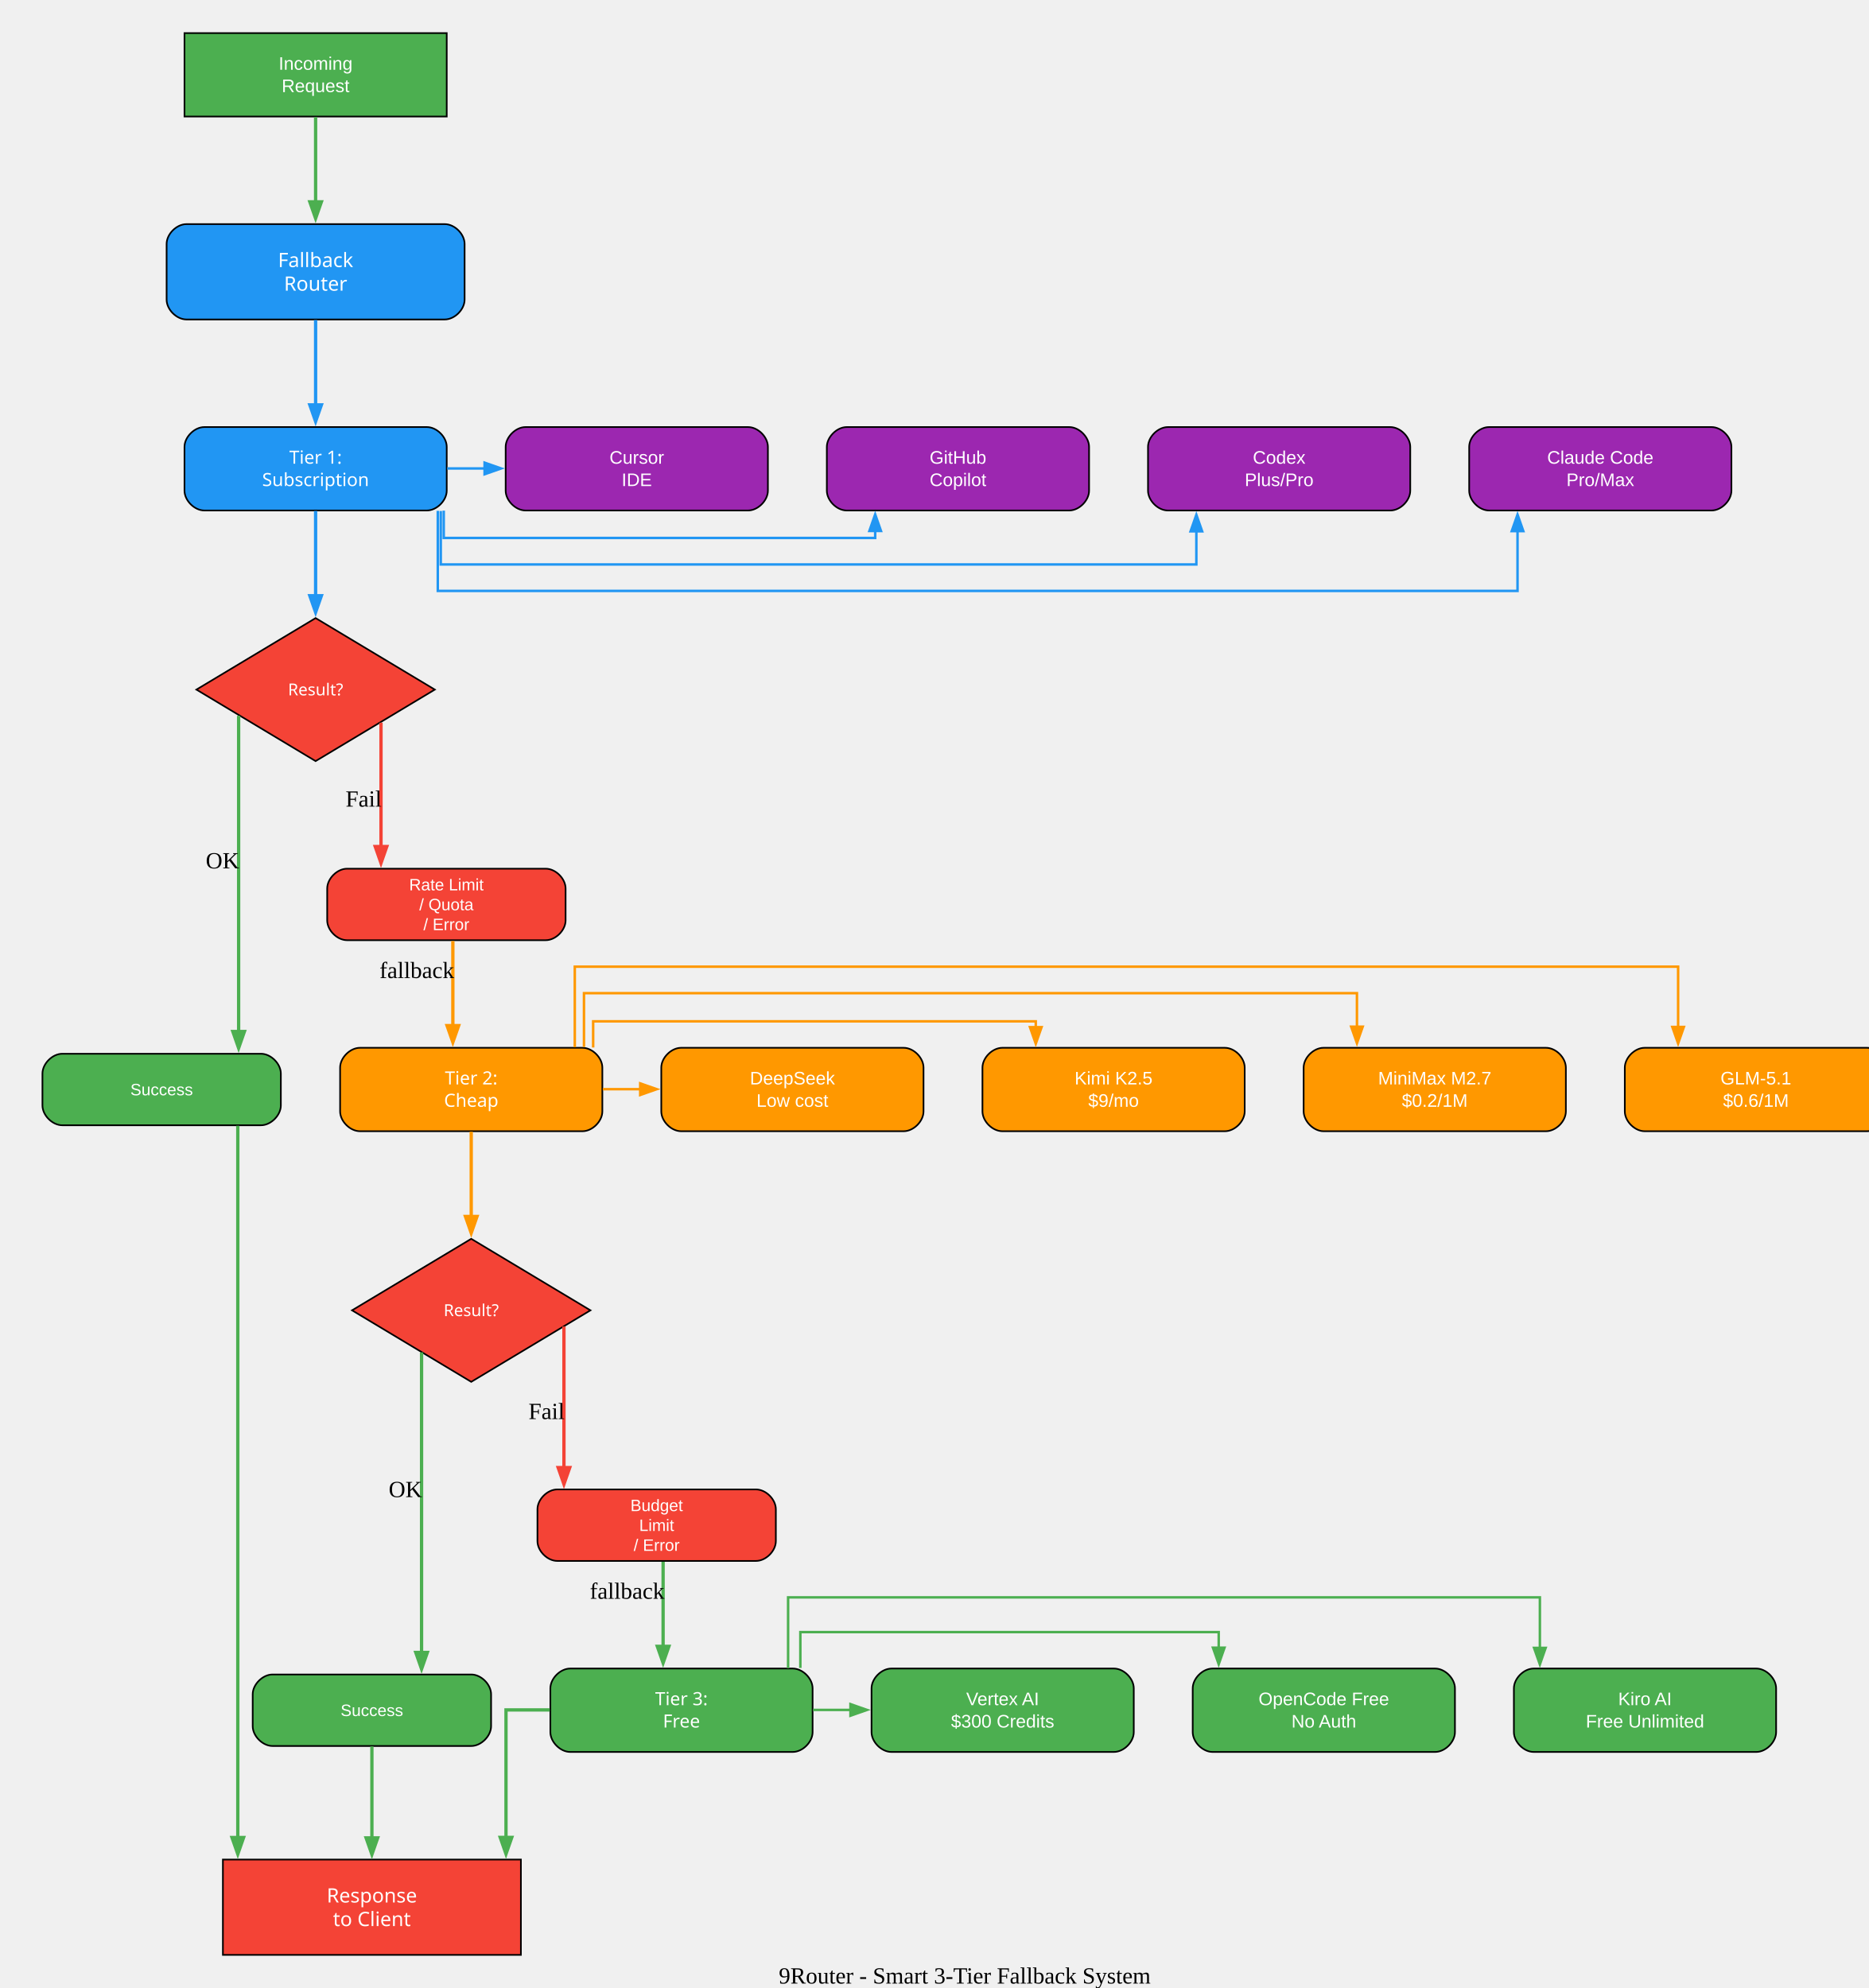
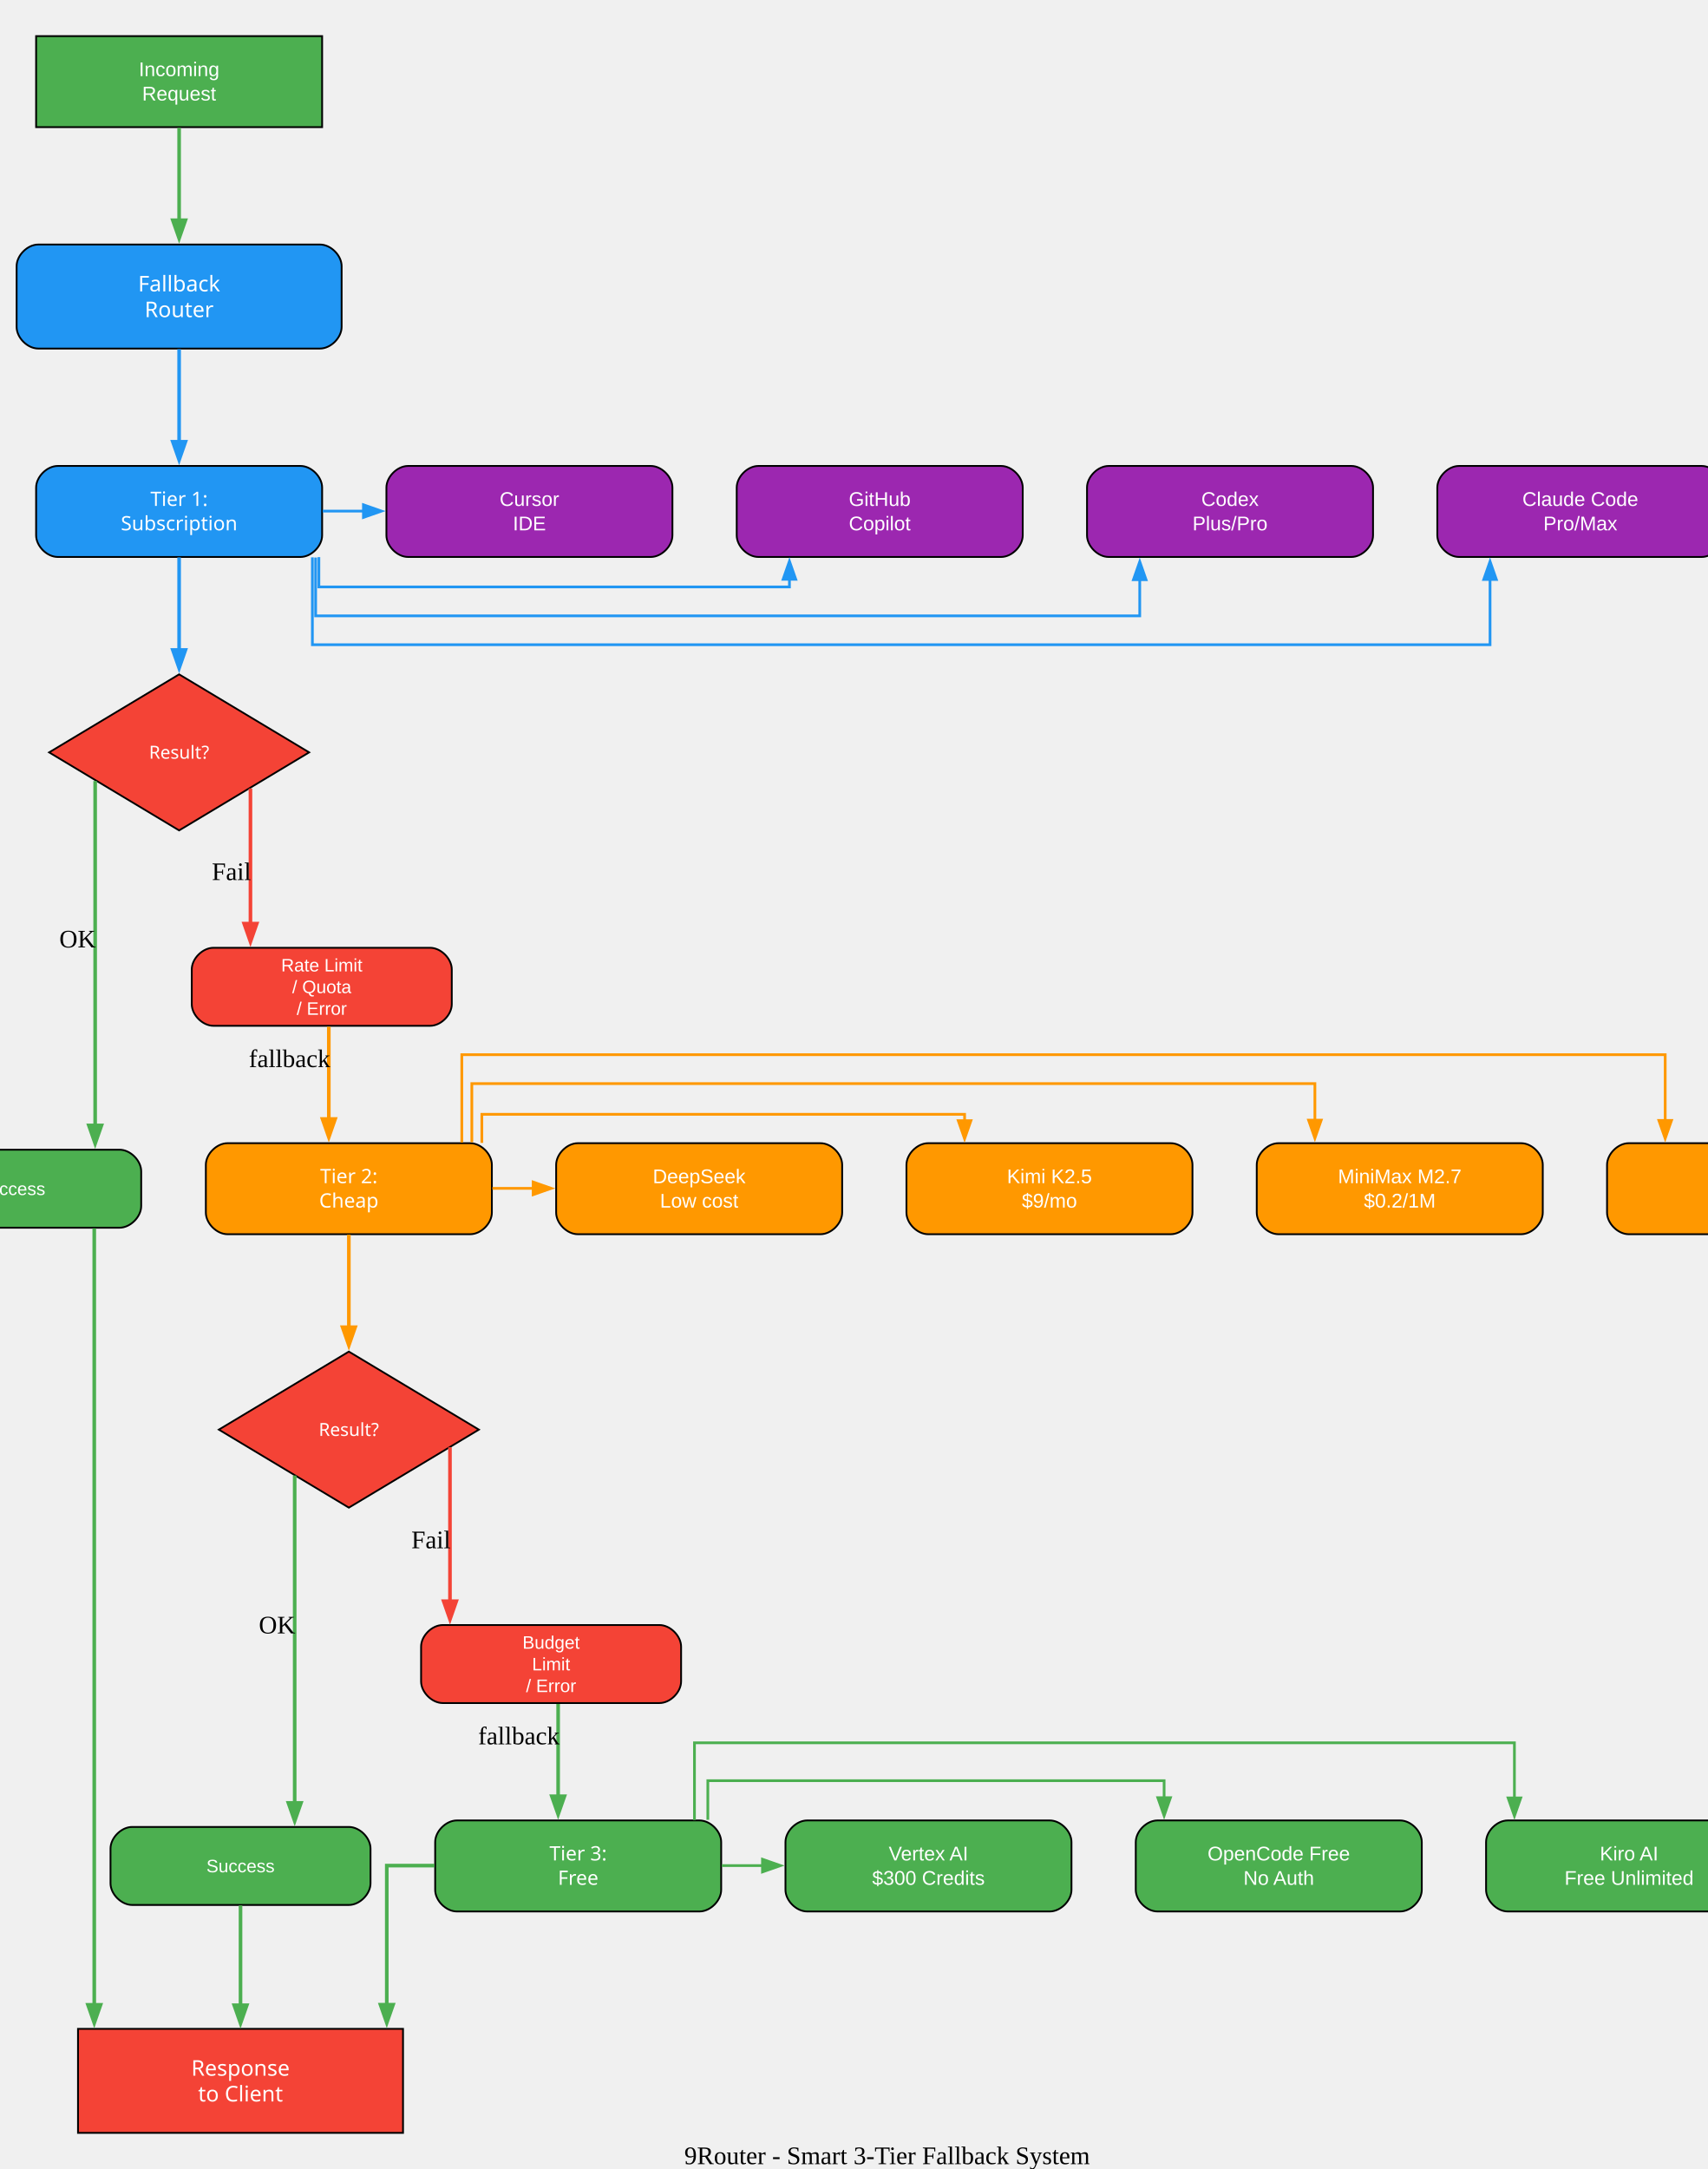
- <svg xmlns="http://www.w3.org/2000/svg" width="1122pt" height="1194pt" viewBox="69.8 -16.0 945.7 1201.0">
+ <svg xmlns="http://www.w3.org/2000/svg" width="100%" height="auto" viewBox="69.8 -16.0 945.7 1201.0">
  <g id="graph0" class="graph" transform="scale(1 1) rotate(0) translate(4 1189.5)">
    <text xml:space="preserve" text-anchor="middle" x="557.1" y="-7.2" font-family="Times New Roman,serif" font-size="14.00">9Router - Smart 3-Tier Fallback System</text>
    <g id="node1" class="node">
      <polygon fill="#4caf50" stroke="black" points="244.2,-1185.5 85.8,-1185.5 85.8,-1135.1 244.2,-1135.1 244.2,-1185.5" />
      <text xml:space="preserve" text-anchor="middle" x="165" y="-1163.35" font-family="Arial" font-size="11.00" fill="white">Incoming</text>
      <text xml:space="preserve" text-anchor="middle" x="165" y="-1149.85" font-family="Arial" font-size="11.00" fill="white">Request</text>
    </g>
    <g id="node5" class="node">
      <path fill="#2196f3" stroke="black" d="M243,-1070.1C243,-1070.1 87,-1070.1 87,-1070.1 81,-1070.1 75,-1064.1 75,-1058.1 75,-1058.1 75,-1024.5 75,-1024.5 75,-1018.5 81,-1012.5 87,-1012.5 87,-1012.5 243,-1012.5 243,-1012.5 249,-1012.5 255,-1018.5 255,-1024.5 255,-1024.5 255,-1058.1 255,-1058.1 255,-1064.1 249,-1070.1 243,-1070.1" />
      <text xml:space="preserve" text-anchor="middle" x="165" y="-1044.15" font-family="Arial Bold" font-size="12.00" fill="white">Fallback</text>
      <text xml:space="preserve" text-anchor="middle" x="165" y="-1029.9" font-family="Arial Bold" font-size="12.00" fill="white">Router</text>
    </g>
    <g id="edge1" class="edge">
      <path fill="none" stroke="#4caf50" stroke-width="2" d="M165,-1134.77C165,-1134.77 165,-1083.58 165,-1083.58" />
      <polygon fill="#4caf50" stroke="#4caf50" stroke-width="2" points="168.5,-1083.58 165,-1073.58 161.5,-1083.58 168.5,-1083.58" />
    </g>
    <g id="node2" class="node">
      <path fill="#2196f3" stroke="black" d="M232.2,-947.5C232.2,-947.5 97.8,-947.5 97.8,-947.5 91.8,-947.5 85.8,-941.5 85.8,-935.5 85.8,-935.5 85.8,-909.1 85.8,-909.1 85.8,-903.1 91.8,-897.1 97.8,-897.1 97.8,-897.1 232.2,-897.1 232.2,-897.1 238.2,-897.1 244.2,-903.1 244.2,-909.1 244.2,-909.1 244.2,-935.5 244.2,-935.5 244.2,-941.5 238.2,-947.5 232.2,-947.5" />
      <text xml:space="preserve" text-anchor="middle" x="165" y="-925.35" font-family="Arial Bold" font-size="11.00" fill="white">Tier 1:</text>
      <text xml:space="preserve" text-anchor="middle" x="165" y="-911.85" font-family="Arial Bold" font-size="11.00" fill="white">Subscription</text>
    </g>
    <g id="node6" class="node">
      <path fill="#9c27b0" stroke="black" d="M1008.2,-947.5C1008.2,-947.5 873.8,-947.5 873.8,-947.5 867.8,-947.5 861.8,-941.5 861.8,-935.5 861.8,-935.5 861.8,-909.1 861.8,-909.1 861.8,-903.1 867.8,-897.1 873.8,-897.1 873.8,-897.1 1008.2,-897.1 1008.2,-897.1 1014.2,-897.1 1020.2,-903.1 1020.2,-909.1 1020.2,-909.1 1020.2,-935.5 1020.2,-935.5 1020.2,-941.5 1014.2,-947.5 1008.2,-947.5" />
      <text xml:space="preserve" text-anchor="middle" x="941" y="-925.35" font-family="Arial" font-size="11.00" fill="white">Claude Code</text>
      <text xml:space="preserve" text-anchor="middle" x="941" y="-911.85" font-family="Arial" font-size="11.00" fill="white">Pro/Max</text>
    </g>
    <g id="edge3" class="edge">
      <path fill="none" stroke="#2196f3" stroke-width="1.5" d="M238.8,-896.9C238.8,-875.55 238.8,-848.5 238.8,-848.5 238.8,-848.5 891,-848.5 891,-848.5 891,-848.5 891,-884.63 891,-884.63" />
      <polygon fill="#2196f3" stroke="#2196f3" stroke-width="1.5" points="887.5,-884.63 891,-894.63 894.5,-884.63 887.5,-884.63" />
    </g>
    <g id="node9" class="node">
      <path fill="#9c27b0" stroke="black" d="M814.2,-947.5C814.2,-947.5 679.8,-947.5 679.8,-947.5 673.8,-947.5 667.8,-941.5 667.8,-935.5 667.8,-935.5 667.8,-909.1 667.8,-909.1 667.8,-903.1 673.8,-897.1 679.8,-897.1 679.8,-897.1 814.2,-897.1 814.2,-897.1 820.2,-897.1 826.2,-903.1 826.2,-909.1 826.2,-909.1 826.2,-935.5 826.2,-935.5 826.2,-941.5 820.2,-947.5 814.2,-947.5" />
      <text xml:space="preserve" text-anchor="middle" x="747" y="-925.35" font-family="Arial" font-size="11.00" fill="white">Codex</text>
      <text xml:space="preserve" text-anchor="middle" x="747" y="-911.85" font-family="Arial" font-size="11.00" fill="white">Plus/Pro</text>
    </g>
    <g id="edge4" class="edge">
      <path fill="none" stroke="#2196f3" stroke-width="1.5" d="M240.6,-896.78C240.6,-881.3 240.6,-864.5 240.6,-864.5 240.6,-864.5 697,-864.5 697,-864.5 697,-864.5 697,-884.51 697,-884.51" />
      <polygon fill="#2196f3" stroke="#2196f3" stroke-width="1.5" points="693.5,-884.51 697,-894.51 700.5,-884.51 693.5,-884.51" />
    </g>
    <g id="node12" class="node">
      <path fill="#9c27b0" stroke="black" d="M620.2,-947.5C620.2,-947.5 485.8,-947.5 485.8,-947.5 479.8,-947.5 473.8,-941.5 473.8,-935.5 473.8,-935.5 473.8,-909.1 473.8,-909.1 473.8,-903.1 479.8,-897.1 485.8,-897.1 485.8,-897.1 620.2,-897.1 620.2,-897.1 626.2,-897.1 632.2,-903.1 632.2,-909.1 632.2,-909.1 632.2,-935.5 632.2,-935.5 632.2,-941.5 626.2,-947.5 620.2,-947.5" />
      <text xml:space="preserve" text-anchor="middle" x="553" y="-925.35" font-family="Arial" font-size="11.00" fill="white">GitHub</text>
      <text xml:space="preserve" text-anchor="middle" x="553" y="-911.85" font-family="Arial" font-size="11.00" fill="white">Copilot</text>
    </g>
    <g id="edge5" class="edge">
      <path fill="none" stroke="#2196f3" stroke-width="1.5" d="M242.4,-897.02C242.4,-888.22 242.4,-880.5 242.4,-880.5 242.4,-880.5 503,-880.5 503,-880.5 503,-880.5 503,-884.75 503,-884.75" />
      <polygon fill="#2196f3" stroke="#2196f3" stroke-width="1.5" points="499.5,-884.75 503,-894.75 506.5,-884.75 499.5,-884.75" />
    </g>
    <g id="node15" class="node">
      <path fill="#9c27b0" stroke="black" d="M426.2,-947.5C426.2,-947.5 291.8,-947.5 291.8,-947.5 285.8,-947.5 279.8,-941.5 279.8,-935.5 279.8,-935.5 279.8,-909.1 279.8,-909.1 279.8,-903.1 285.8,-897.1 291.8,-897.1 291.8,-897.1 426.2,-897.1 426.2,-897.1 432.2,-897.1 438.2,-903.1 438.2,-909.1 438.2,-909.1 438.2,-935.5 438.2,-935.5 438.2,-941.5 432.2,-947.5 426.2,-947.5" />
      <text xml:space="preserve" text-anchor="middle" x="359" y="-925.35" font-family="Arial" font-size="11.00" fill="white">Cursor</text>
      <text xml:space="preserve" text-anchor="middle" x="359" y="-911.85" font-family="Arial" font-size="11.00" fill="white">IDE</text>
    </g>
    <g id="edge6" class="edge">
      <path fill="none" stroke="#2196f3" stroke-width="1.5" d="M244.47,-922.5C244.47,-922.5 267.07,-922.5 267.07,-922.5" />
      <polygon fill="#2196f3" stroke="#2196f3" stroke-width="1.5" points="267.07,-926 277.07,-922.5 267.07,-919 267.07,-926" />
    </g>
    <g id="node19" class="node">
      <polygon fill="#f44336" stroke="black" points="165,-832.1 93,-788.9 165,-745.7 237,-788.9 165,-832.1" />
      <text xml:space="preserve" text-anchor="middle" x="165" y="-785.4" font-family="Arial Bold" font-size="10.00" fill="white">Result?</text>
    </g>
    <g id="edge7" class="edge">
      <path fill="none" stroke="#2196f3" stroke-width="2" d="M165,-896.89C165,-896.89 165,-845.62 165,-845.62" />
      <polygon fill="#2196f3" stroke="#2196f3" stroke-width="2" points="168.5,-845.62 165,-835.62 161.5,-845.62 168.5,-845.62" />
    </g>
    <g id="node3" class="node">
      <path fill="#ff9800" stroke="black" d="M326.2,-572.5C326.2,-572.5 191.8,-572.5 191.8,-572.5 185.8,-572.5 179.8,-566.5 179.8,-560.5 179.8,-560.5 179.8,-534.1 179.8,-534.1 179.8,-528.1 185.8,-522.1 191.8,-522.1 191.8,-522.1 326.2,-522.1 326.2,-522.1 332.2,-522.1 338.2,-528.1 338.2,-534.1 338.2,-534.1 338.2,-560.5 338.2,-560.5 338.2,-566.5 332.2,-572.5 326.2,-572.5" />
      <text xml:space="preserve" text-anchor="middle" x="259" y="-550.35" font-family="Arial Bold" font-size="11.00" fill="white">Tier 2:</text>
      <text xml:space="preserve" text-anchor="middle" x="259" y="-536.85" font-family="Arial Bold" font-size="11.00" fill="white">Cheap</text>
    </g>
    <g id="node7" class="node">
      <path fill="#ff9800" stroke="black" d="M1102.2,-572.5C1102.2,-572.5 967.8,-572.5 967.8,-572.5 961.8,-572.5 955.8,-566.5 955.8,-560.5 955.8,-560.5 955.8,-534.1 955.8,-534.1 955.8,-528.1 961.8,-522.1 967.8,-522.1 967.8,-522.1 1102.2,-522.1 1102.2,-522.1 1108.2,-522.1 1114.2,-528.1 1114.2,-534.1 1114.2,-534.1 1114.2,-560.5 1114.2,-560.5 1114.2,-566.5 1108.2,-572.5 1102.2,-572.5" />
      <text xml:space="preserve" text-anchor="middle" x="1035" y="-550.35" font-family="Arial" font-size="11.00" fill="white">GLM-5.1</text>
      <text xml:space="preserve" text-anchor="middle" x="1035" y="-536.85" font-family="Arial" font-size="11.00" fill="white">$0.6/1M</text>
    </g>
    <g id="edge11" class="edge">
      <path fill="none" stroke="#ff9800" stroke-width="1.5" d="M321.55,-572.84C321.55,-594.3 321.55,-621.5 321.55,-621.5 321.55,-621.5 988,-621.5 988,-621.5 988,-621.5 988,-585.11 988,-585.11" />
      <polygon fill="#ff9800" stroke="#ff9800" stroke-width="1.5" points="991.5,-585.11 988,-575.11 984.5,-585.11 991.5,-585.11" />
    </g>
    <g id="node10" class="node">
      <path fill="#ff9800" stroke="black" d="M908.2,-572.5C908.2,-572.5 773.8,-572.5 773.8,-572.5 767.8,-572.5 761.8,-566.5 761.8,-560.5 761.8,-560.5 761.8,-534.1 761.8,-534.1 761.8,-528.1 767.8,-522.1 773.8,-522.1 773.8,-522.1 908.2,-522.1 908.2,-522.1 914.2,-522.1 920.2,-528.1 920.2,-534.1 920.2,-534.1 920.2,-560.5 920.2,-560.5 920.2,-566.5 914.2,-572.5 908.2,-572.5" />
      <text xml:space="preserve" text-anchor="middle" x="841" y="-550.35" font-family="Arial" font-size="11.00" fill="white">MiniMax M2.7</text>
      <text xml:space="preserve" text-anchor="middle" x="841" y="-536.85" font-family="Arial" font-size="11.00" fill="white">$0.2/1M</text>
    </g>
    <g id="edge12" class="edge">
      <path fill="none" stroke="#ff9800" stroke-width="1.5" d="M327.1,-573C327.1,-588.59 327.1,-605.5 327.1,-605.5 327.1,-605.5 794,-605.5 794,-605.5 794,-605.5 794,-585.27 794,-585.27" />
      <polygon fill="#ff9800" stroke="#ff9800" stroke-width="1.5" points="797.5,-585.27 794,-575.27 790.5,-585.27 797.5,-585.27" />
    </g>
    <g id="node13" class="node">
      <path fill="#ff9800" stroke="black" d="M714.2,-572.5C714.2,-572.5 579.8,-572.5 579.8,-572.5 573.8,-572.5 567.8,-566.5 567.8,-560.5 567.8,-560.5 567.8,-534.1 567.8,-534.1 567.8,-528.1 573.8,-522.1 579.8,-522.1 579.8,-522.1 714.2,-522.1 714.2,-522.1 720.2,-522.1 726.2,-528.1 726.2,-534.1 726.2,-534.1 726.2,-560.5 726.2,-560.5 726.2,-566.5 720.2,-572.5 714.2,-572.5" />
      <text xml:space="preserve" text-anchor="middle" x="647" y="-550.35" font-family="Arial" font-size="11.00" fill="white">Kimi K2.5</text>
      <text xml:space="preserve" text-anchor="middle" x="647" y="-536.85" font-family="Arial" font-size="11.00" fill="white">$9/mo</text>
    </g>
    <g id="edge13" class="edge">
      <path fill="none" stroke="#ff9800" stroke-width="1.5" d="M332.65,-572.69C332.65,-581.17 332.65,-588.5 332.65,-588.5 332.65,-588.5 600,-588.5 600,-588.5 600,-588.5 600,-584.96 600,-584.96" />
      <polygon fill="#ff9800" stroke="#ff9800" stroke-width="1.5" points="603.5,-584.96 600,-574.96 596.5,-584.96 603.5,-584.96" />
    </g>
    <g id="node16" class="node">
      <path fill="#ff9800" stroke="black" d="M520.2,-572.5C520.2,-572.5 385.8,-572.5 385.8,-572.5 379.8,-572.5 373.8,-566.5 373.8,-560.5 373.8,-560.5 373.8,-534.1 373.8,-534.1 373.8,-528.1 379.8,-522.1 385.8,-522.1 385.8,-522.1 520.2,-522.1 520.2,-522.1 526.2,-522.1 532.2,-528.1 532.2,-534.1 532.2,-534.1 532.2,-560.5 532.2,-560.5 532.2,-566.5 526.2,-572.5 520.2,-572.5" />
      <text xml:space="preserve" text-anchor="middle" x="453" y="-550.35" font-family="Arial" font-size="11.00" fill="white">DeepSeek</text>
      <text xml:space="preserve" text-anchor="middle" x="453" y="-536.85" font-family="Arial" font-size="11.00" fill="white">Low cost</text>
    </g>
    <g id="edge14" class="edge">
      <path fill="none" stroke="#ff9800" stroke-width="1.5" d="M338.47,-547.5C338.47,-547.5 361.07,-547.5 361.07,-547.5" />
      <polygon fill="#ff9800" stroke="#ff9800" stroke-width="1.5" points="361.07,-551 371.07,-547.5 361.07,-544 361.07,-551" />
    </g>
    <g id="node22" class="node">
      <polygon fill="#f44336" stroke="black" points="259,-457.1 187,-413.9 259,-370.7 331,-413.9 259,-457.1" />
      <text xml:space="preserve" text-anchor="middle" x="259" y="-410.4" font-family="Arial Bold" font-size="10.00" fill="white">Result?</text>
    </g>
    <g id="edge15" class="edge">
      <path fill="none" stroke="#ff9800" stroke-width="2" d="M259,-521.89C259,-521.89 259,-470.62 259,-470.62" />
      <polygon fill="#ff9800" stroke="#ff9800" stroke-width="2" points="262.5,-470.62 259,-460.62 255.5,-470.62 262.5,-470.62" />
    </g>
    <g id="node4" class="node">
      <path fill="#4caf50" stroke="black" d="M453.2,-197.5C453.2,-197.5 318.8,-197.5 318.8,-197.5 312.8,-197.5 306.8,-191.5 306.8,-185.5 306.8,-185.5 306.8,-159.1 306.8,-159.1 306.8,-153.1 312.8,-147.1 318.8,-147.1 318.8,-147.1 453.2,-147.1 453.2,-147.1 459.2,-147.1 465.2,-153.1 465.2,-159.1 465.2,-159.1 465.2,-185.5 465.2,-185.5 465.2,-191.5 459.2,-197.5 453.2,-197.5" />
      <text xml:space="preserve" text-anchor="middle" x="386" y="-175.35" font-family="Arial Bold" font-size="11.00" fill="white">Tier 3:</text>
      <text xml:space="preserve" text-anchor="middle" x="386" y="-161.85" font-family="Arial Bold" font-size="11.00" fill="white">Free</text>
    </g>
    <g id="node8" class="node">
      <path fill="#4caf50" stroke="black" d="M1035.2,-197.5C1035.2,-197.5 900.8,-197.5 900.8,-197.5 894.8,-197.5 888.8,-191.5 888.8,-185.5 888.8,-185.5 888.8,-159.1 888.8,-159.1 888.8,-153.1 894.8,-147.1 900.8,-147.1 900.8,-147.1 1035.2,-147.1 1035.2,-147.1 1041.2,-147.1 1047.2,-153.1 1047.2,-159.1 1047.2,-159.1 1047.2,-185.5 1047.2,-185.5 1047.2,-191.5 1041.2,-197.5 1035.2,-197.5" />
      <text xml:space="preserve" text-anchor="middle" x="968" y="-175.35" font-family="Arial" font-size="11.00" fill="white">Kiro AI</text>
      <text xml:space="preserve" text-anchor="middle" x="968" y="-161.85" font-family="Arial" font-size="11.00" fill="white">Free Unlimited</text>
    </g>
    <g id="edge19" class="edge">
      <path fill="none" stroke="#4caf50" stroke-width="1.5" d="M450.4,-197.7C450.4,-217.09 450.4,-240.5 450.4,-240.5 450.4,-240.5 904.5,-240.5 904.5,-240.5 904.5,-240.5 904.5,-209.97 904.5,-209.97" />
      <polygon fill="#4caf50" stroke="#4caf50" stroke-width="1.5" points="908,-209.97 904.5,-199.97 901,-209.97 908,-209.97" />
    </g>
    <g id="node11" class="node">
      <path fill="#4caf50" stroke="black" d="M841.2,-197.5C841.2,-197.5 706.8,-197.5 706.8,-197.5 700.8,-197.5 694.8,-191.5 694.8,-185.5 694.8,-185.5 694.8,-159.1 694.8,-159.1 694.8,-153.1 700.8,-147.1 706.8,-147.1 706.8,-147.1 841.2,-147.1 841.2,-147.1 847.2,-147.1 853.2,-153.1 853.2,-159.1 853.2,-159.1 853.2,-185.5 853.2,-185.5 853.2,-191.5 847.2,-197.5 841.2,-197.5" />
      <text xml:space="preserve" text-anchor="middle" x="774" y="-175.35" font-family="Arial" font-size="11.00" fill="white">OpenCode Free</text>
      <text xml:space="preserve" text-anchor="middle" x="774" y="-161.85" font-family="Arial" font-size="11.00" fill="white">No Auth</text>
    </g>
    <g id="edge20" class="edge">
      <path fill="none" stroke="#4caf50" stroke-width="1.5" d="M457.8,-197.83C457.8,-208.96 457.8,-219.5 457.8,-219.5 457.8,-219.5 710.5,-219.5 710.5,-219.5 710.5,-219.5 710.5,-210.1 710.5,-210.1" />
      <polygon fill="#4caf50" stroke="#4caf50" stroke-width="1.5" points="714,-210.1 710.5,-200.1 707,-210.1 714,-210.1" />
    </g>
    <g id="node14" class="node">
      <path fill="#4caf50" stroke="black" d="M647.2,-197.5C647.2,-197.5 512.8,-197.5 512.8,-197.5 506.8,-197.5 500.8,-191.5 500.8,-185.5 500.8,-185.5 500.8,-159.1 500.8,-159.1 500.8,-153.1 506.8,-147.1 512.8,-147.1 512.8,-147.1 647.2,-147.1 647.2,-147.1 653.2,-147.1 659.2,-153.1 659.2,-159.1 659.2,-159.1 659.2,-185.5 659.2,-185.5 659.2,-191.5 653.2,-197.5 647.2,-197.5" />
      <text xml:space="preserve" text-anchor="middle" x="580" y="-175.35" font-family="Arial" font-size="11.00" fill="white">Vertex AI</text>
      <text xml:space="preserve" text-anchor="middle" x="580" y="-161.85" font-family="Arial" font-size="11.00" fill="white">$300 Credits</text>
    </g>
    <g id="edge21" class="edge">
      <path fill="none" stroke="#4caf50" stroke-width="1.5" d="M465.47,-172.5C465.47,-172.5 488.07,-172.5 488.07,-172.5" />
      <polygon fill="#4caf50" stroke="#4caf50" stroke-width="1.5" points="488.07,-176 498.07,-172.5 488.07,-169 488.07,-176" />
    </g>
    <g id="node23" class="node">
      <polygon fill="#f44336" stroke="black" points="289,-82.1 109,-82.1 109,-24.5 289,-24.5 289,-82.1" />
      <text xml:space="preserve" text-anchor="middle" x="199" y="-56.15" font-family="Arial Bold" font-size="12.00" fill="white">Response</text>
      <text xml:space="preserve" text-anchor="middle" x="199" y="-41.9" font-family="Arial Bold" font-size="12.00" fill="white">to Client</text>
    </g>
    <g id="edge24" class="edge">
      <path fill="none" stroke="#4caf50" stroke-width="2" d="M306.47,-172.5C291.28,-172.5 280,-172.5 280,-172.5 280,-172.5 280,-95.49 280,-95.49" />
      <polygon fill="#4caf50" stroke="#4caf50" stroke-width="2" points="283.5,-95.49 280,-85.49 276.5,-95.49 283.5,-95.49" />
    </g>
    <g id="edge2" class="edge">
      <path fill="none" stroke="#2196f3" stroke-width="2" d="M165,-1012.19C165,-1012.19 165,-960.9 165,-960.9" />
      <polygon fill="#2196f3" stroke="#2196f3" stroke-width="2" points="168.5,-960.9 165,-950.9 161.5,-960.9 168.5,-960.9" />
    </g>
    <g id="node17" class="node">
      <path fill="#4caf50" stroke="black" d="M132,-568.9C132,-568.9 12,-568.9 12,-568.9 6,-568.9 0,-562.9 0,-556.9 0,-556.9 0,-537.7 0,-537.7 0,-531.7 6,-525.7 12,-525.7 12,-525.7 132,-525.7 132,-525.7 138,-525.7 144,-531.7 144,-537.7 144,-537.7 144,-556.9 144,-556.9 144,-562.9 138,-568.9 132,-568.9" />
      <text xml:space="preserve" text-anchor="middle" x="72" y="-543.8" font-family="Arial" font-size="10.00" fill="white">Success</text>
    </g>
    <g id="edge22" class="edge">
      <path fill="none" stroke="#4caf50" stroke-width="2" d="M118,-525.44C118,-525.44 118,-95.4 118,-95.4" />
      <polygon fill="#4caf50" stroke="#4caf50" stroke-width="2" points="121.5,-95.4 118,-85.4 114.5,-95.4 121.5,-95.4" />
    </g>
    <g id="node18" class="node">
      <path fill="#f44336" stroke="black" d="M304,-680.7C304,-680.7 184,-680.7 184,-680.7 178,-680.7 172,-674.7 172,-668.7 172,-668.7 172,-649.5 172,-649.5 172,-643.5 178,-637.5 184,-637.5 184,-637.5 304,-637.5 304,-637.5 310,-637.5 316,-643.5 316,-649.5 316,-649.5 316,-668.7 316,-668.7 316,-674.7 310,-680.7 304,-680.7" />
      <text xml:space="preserve" text-anchor="middle" x="244" y="-667.6" font-family="Arial" font-size="10.00" fill="white">Rate Limit</text>
      <text xml:space="preserve" text-anchor="middle" x="244" y="-655.6" font-family="Arial" font-size="10.00" fill="white">/ Quota</text>
      <text xml:space="preserve" text-anchor="middle" x="244" y="-643.6" font-family="Arial" font-size="10.00" fill="white">/ Error</text>
    </g>
    <g id="edge10" class="edge">
      <path fill="none" stroke="#ff9800" stroke-width="2" d="M247.9,-637.01C247.9,-637.01 247.9,-585.89 247.9,-585.89" />
      <polygon fill="#ff9800" stroke="#ff9800" stroke-width="2" points="251.4,-585.89 247.9,-575.89 244.4,-585.89 251.4,-585.89" />
      <text xml:space="preserve" text-anchor="middle" x="226.15" y="-614.65" font-family="Times New Roman,serif" font-size="14.00">fallback</text>
    </g>
    <g id="edge8" class="edge">
      <path fill="none" stroke="#4caf50" stroke-width="2" d="M118.5,-773.05C118.5,-773.05 118.5,-582.34 118.5,-582.34" />
      <polygon fill="#4caf50" stroke="#4caf50" stroke-width="2" points="122,-582.34 118.5,-572.34 115,-582.34 122,-582.34" />
      <text xml:space="preserve" text-anchor="middle" x="108.75" y="-680.89" font-family="Times New Roman,serif" font-size="14.00">OK</text>
    </g>
    <g id="edge9" class="edge">
      <path fill="none" stroke="#f44336" stroke-width="2" d="M204.5,-768.9C204.5,-768.9 204.5,-694.1 204.5,-694.1" />
      <polygon fill="#f44336" stroke="#f44336" stroke-width="2" points="208,-694.1 204.5,-684.1 201,-694.1 208,-694.1" />
      <text xml:space="preserve" text-anchor="middle" x="194" y="-718.2" font-family="Times New Roman,serif" font-size="14.00">Fail</text>
    </g>
    <g id="node20" class="node">
      <path fill="#4caf50" stroke="black" d="M259,-193.9C259,-193.9 139,-193.9 139,-193.9 133,-193.9 127,-187.9 127,-181.9 127,-181.9 127,-162.7 127,-162.7 127,-156.7 133,-150.7 139,-150.7 139,-150.7 259,-150.7 259,-150.7 265,-150.7 271,-156.7 271,-162.7 271,-162.7 271,-181.9 271,-181.9 271,-187.9 265,-193.9 259,-193.9" />
      <text xml:space="preserve" text-anchor="middle" x="199" y="-168.8" font-family="Arial" font-size="10.00" fill="white">Success</text>
    </g>
    <g id="edge23" class="edge">
      <path fill="none" stroke="#4caf50" stroke-width="2" d="M199,-150.47C199,-150.47 199,-95.2 199,-95.2" />
      <polygon fill="#4caf50" stroke="#4caf50" stroke-width="2" points="202.5,-95.2 199,-85.2 195.5,-95.2 202.5,-95.2" />
    </g>
    <g id="node21" class="node">
      <path fill="#f44336" stroke="black" d="M431,-305.7C431,-305.7 311,-305.7 311,-305.7 305,-305.7 299,-299.7 299,-293.7 299,-293.7 299,-274.5 299,-274.5 299,-268.5 305,-262.5 311,-262.5 311,-262.5 431,-262.5 431,-262.5 437,-262.5 443,-268.5 443,-274.5 443,-274.5 443,-293.7 443,-293.7 443,-299.7 437,-305.7 431,-305.7" />
      <text xml:space="preserve" text-anchor="middle" x="371" y="-292.6" font-family="Arial" font-size="10.00" fill="white">Budget</text>
      <text xml:space="preserve" text-anchor="middle" x="371" y="-280.6" font-family="Arial" font-size="10.00" fill="white">Limit</text>
      <text xml:space="preserve" text-anchor="middle" x="371" y="-268.6" font-family="Arial" font-size="10.00" fill="white">/ Error</text>
    </g>
    <g id="edge18" class="edge">
      <path fill="none" stroke="#4caf50" stroke-width="2" d="M374.9,-262.01C374.9,-262.01 374.9,-210.89 374.9,-210.89" />
      <polygon fill="#4caf50" stroke="#4caf50" stroke-width="2" points="378.4,-210.89 374.9,-200.89 371.4,-210.89 378.4,-210.89" />
      <text xml:space="preserve" text-anchor="middle" x="353.15" y="-239.65" font-family="Times New Roman,serif" font-size="14.00">fallback</text>
    </g>
    <g id="edge16" class="edge">
      <path fill="none" stroke="#4caf50" stroke-width="2" d="M229,-388.5C229,-388.5 229,-207.22 229,-207.22" />
      <polygon fill="#4caf50" stroke="#4caf50" stroke-width="2" points="232.5,-207.22 229,-197.22 225.5,-207.22 232.5,-207.22" />
      <text xml:space="preserve" text-anchor="middle" x="219.25" y="-301.06" font-family="Times New Roman,serif" font-size="14.00">OK</text>
    </g>
    <g id="edge17" class="edge">
      <path fill="none" stroke="#f44336" stroke-width="2" d="M315,-404.14C315,-404.14 315,-318.89 315,-318.89" />
      <polygon fill="#f44336" stroke="#f44336" stroke-width="2" points="318.5,-318.89 315,-308.89 311.5,-318.89 318.5,-318.89" />
      <text xml:space="preserve" text-anchor="middle" x="304.5" y="-348.22" font-family="Times New Roman,serif" font-size="14.00">Fail</text>
    </g>
  </g>
</svg>
